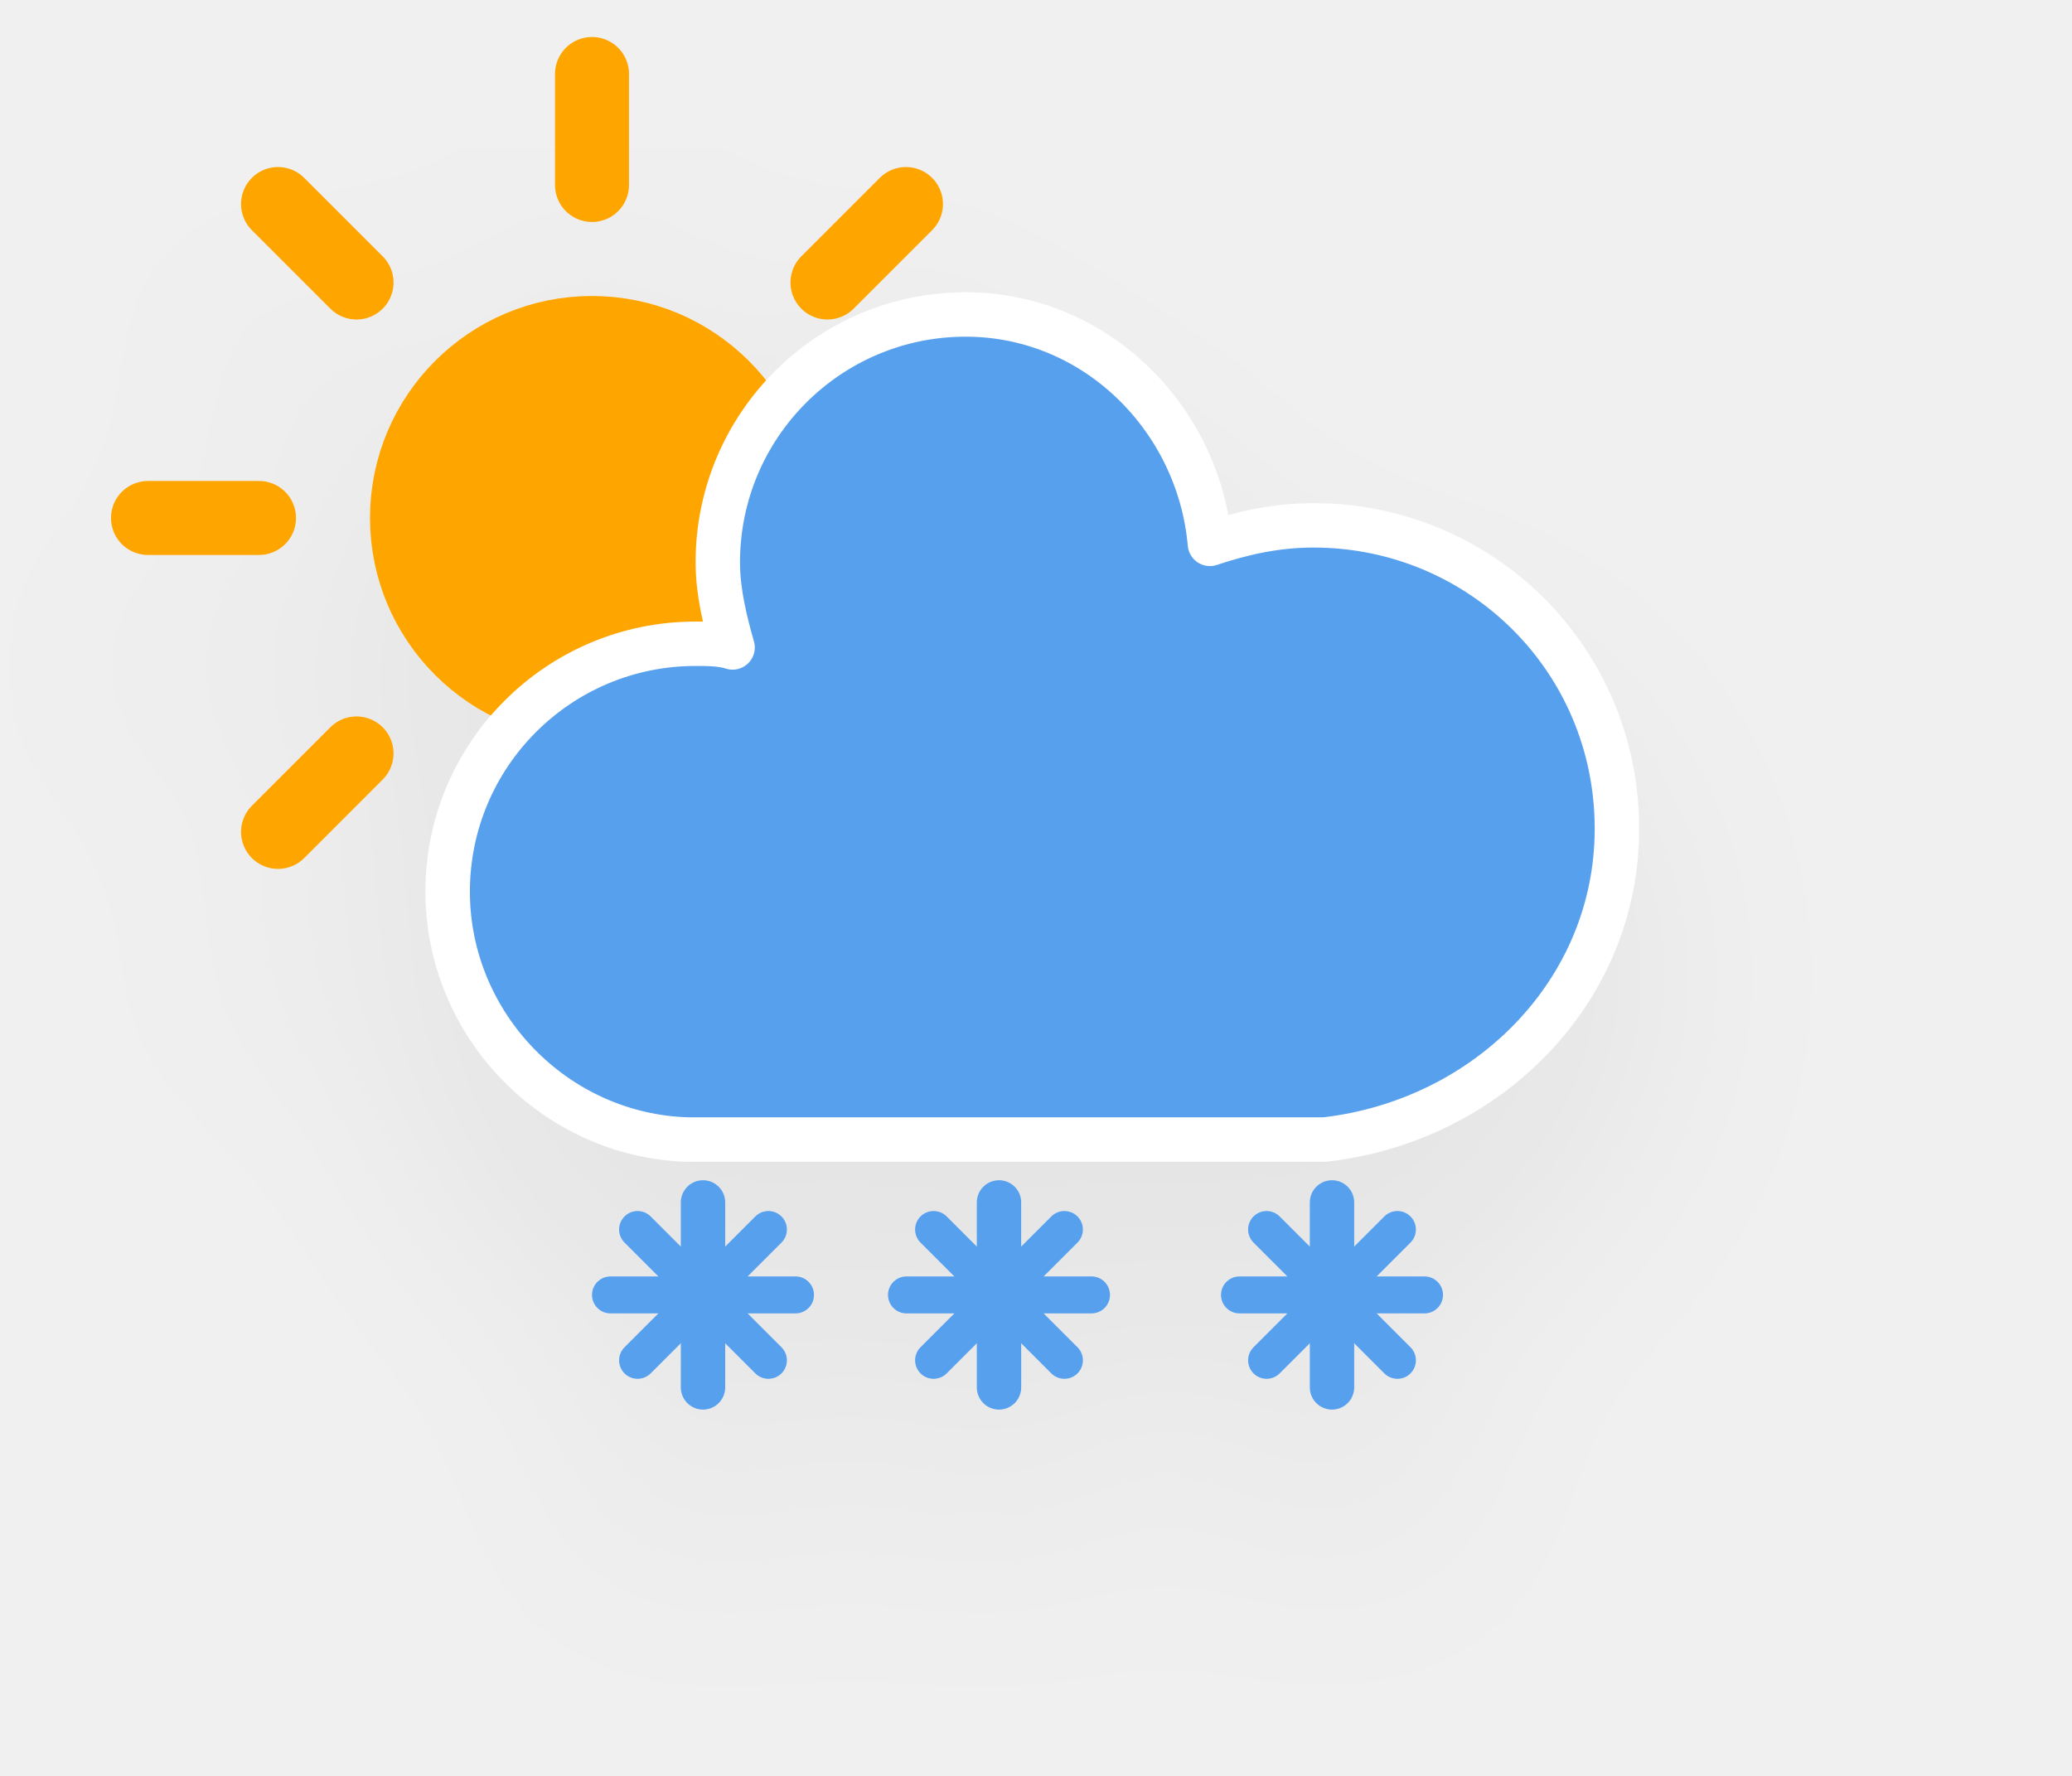
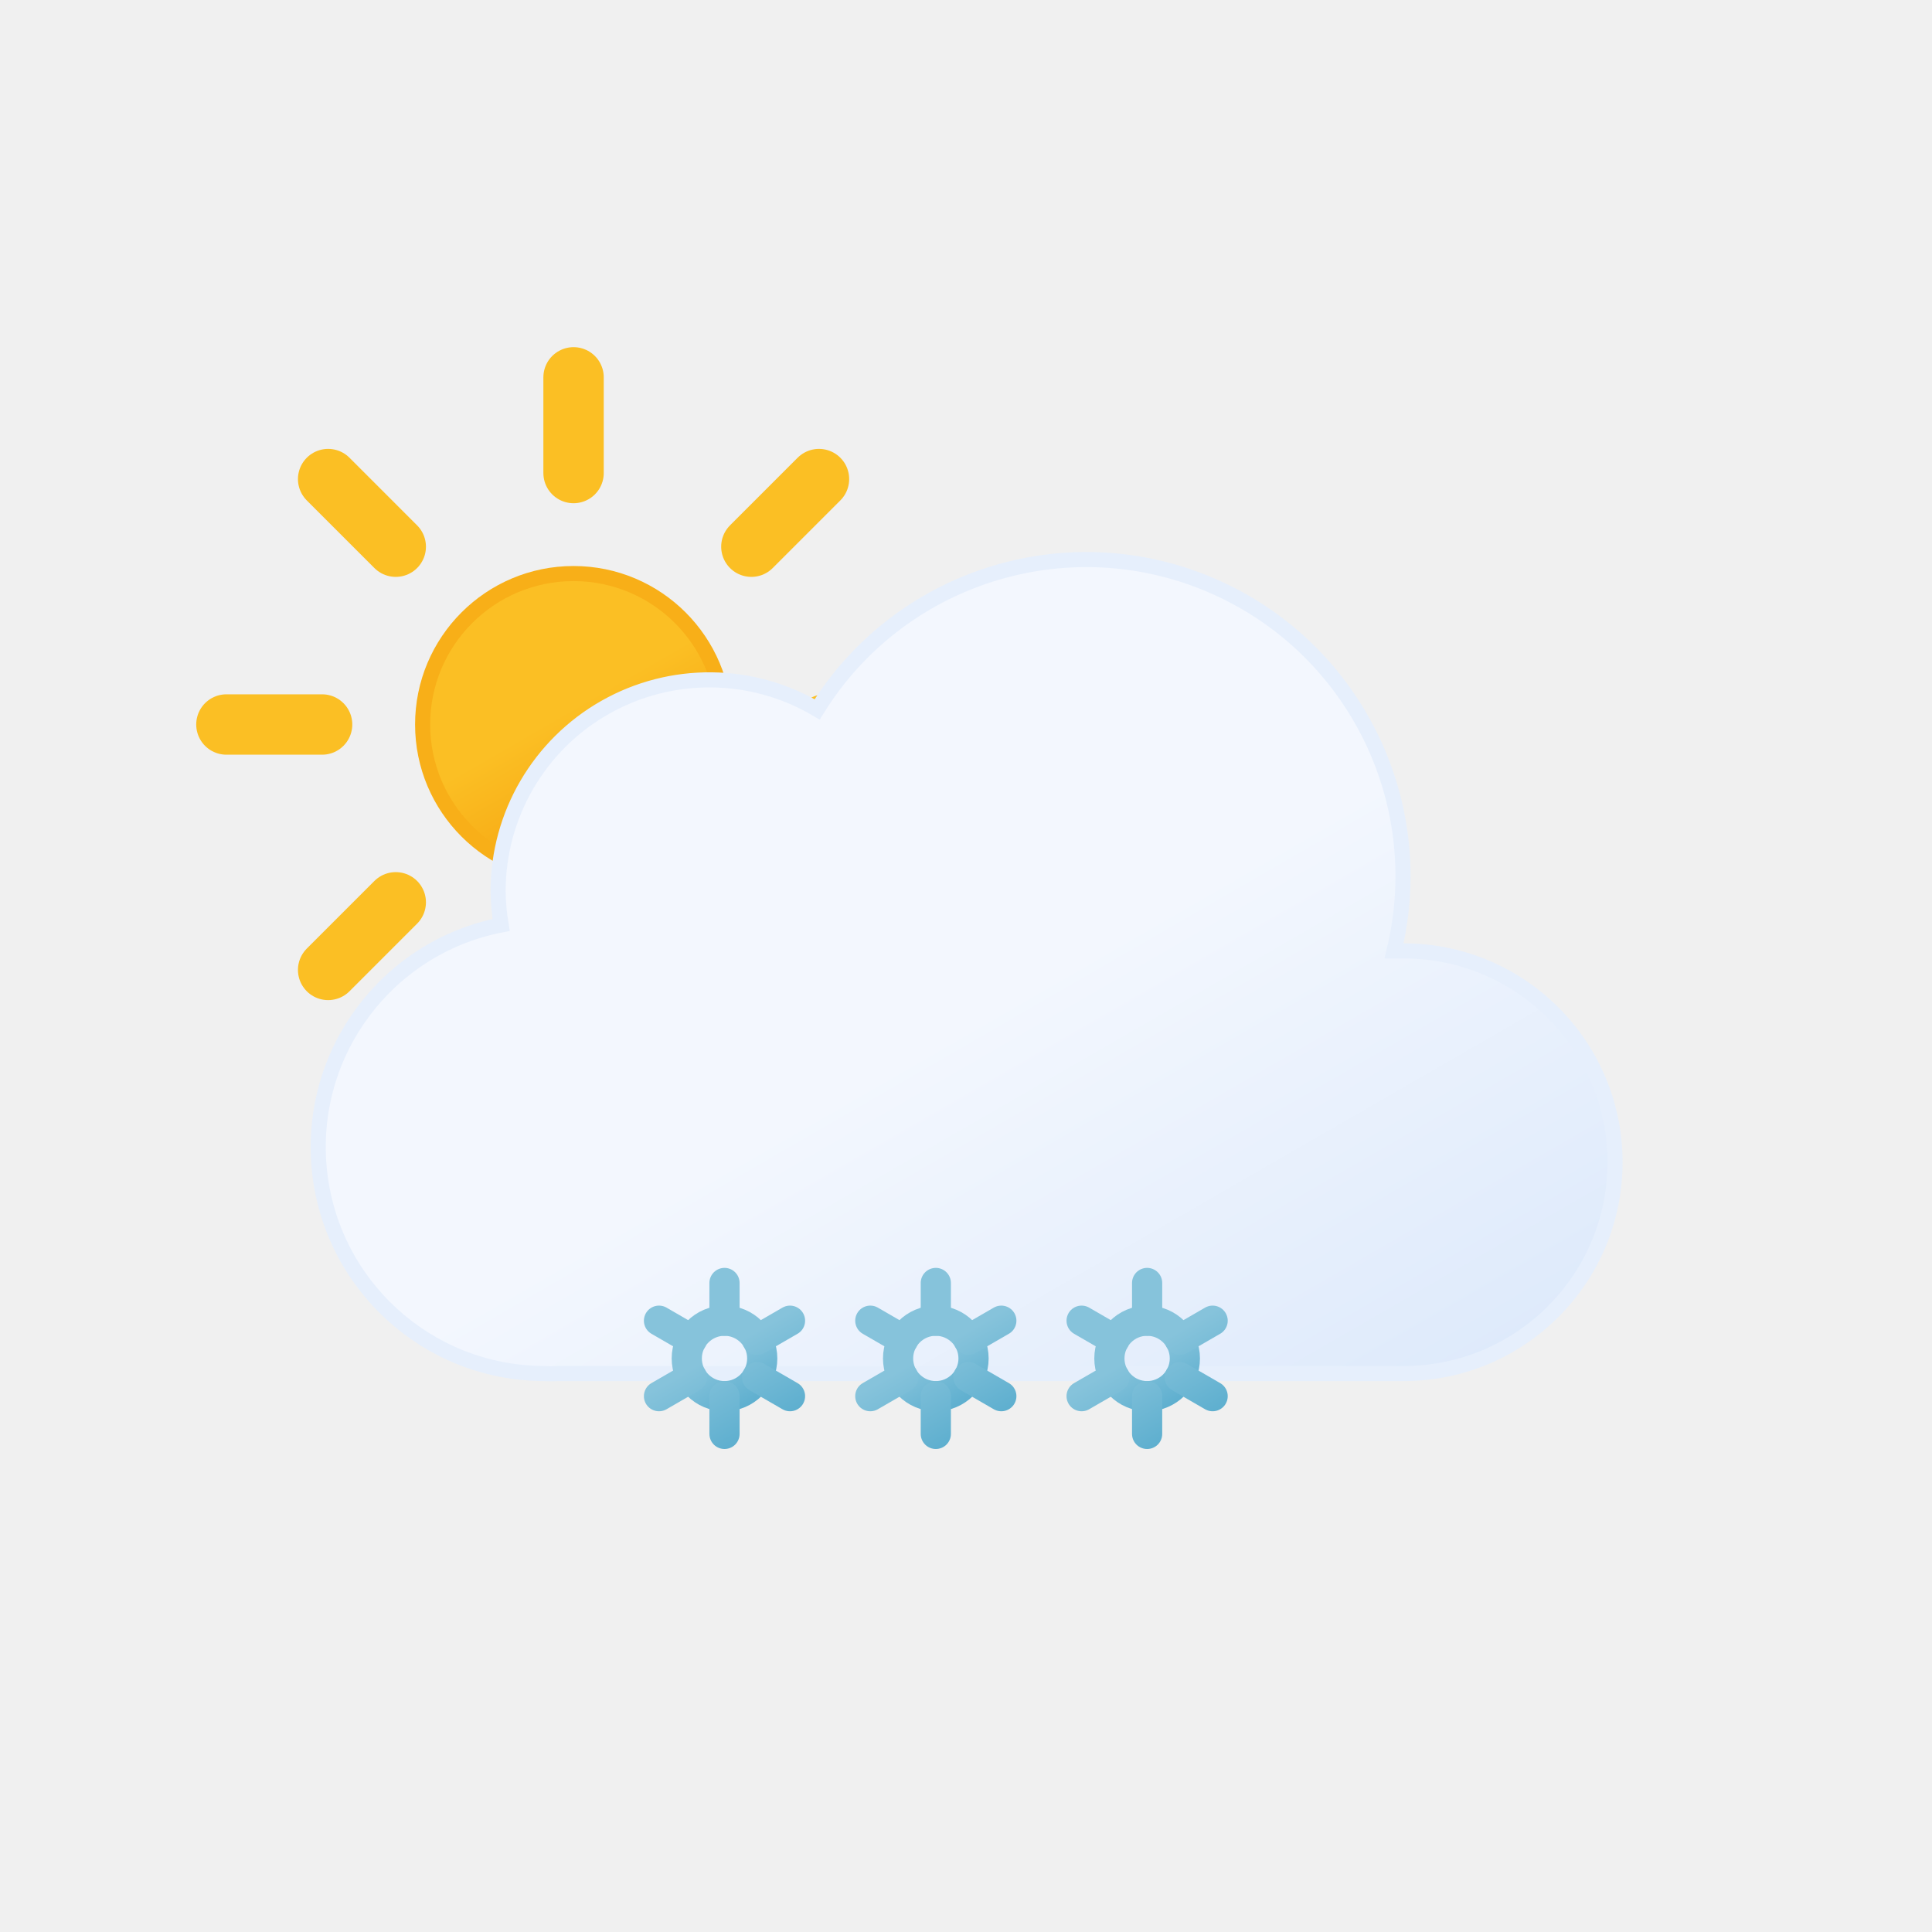
- <svg xmlns="http://www.w3.org/2000/svg" width="56" height="48" version="1.1">
+ <svg xmlns="http://www.w3.org/2000/svg" xmlns:xlink="http://www.w3.org/1999/xlink" viewBox="0 0 64 64">
  <defs>
-     <filter id="blur" x="-.247" y="-.269" width="1.494" height="1.676">
-       <feGaussianBlur in="SourceAlpha" stdDeviation="3" />
-       <feOffset dx="0" dy="4" result="offsetblur" />
-       <feComponentTransfer>
-         <feFuncA slope="0.05" type="linear" />
-       </feComponentTransfer>
-       <feMerge>
-         <feMergeNode />
-         <feMergeNode in="SourceGraphic" />
-       </feMerge>
-     </filter>
-     <style type="text/css">
-          
-          /*
- ** CLOUDS
- */
-          @keyframes am-weather-cloud-2 {
-             0% {
-                -webkit-transform: translate(0px, 0px);
-                -moz-transform: translate(0px, 0px);
-                -ms-transform: translate(0px, 0px);
-                transform: translate(0px, 0px);
-             }
- 
-             50% {
-                -webkit-transform: translate(2px, 0px);
-                -moz-transform: translate(2px, 0px);
-                -ms-transform: translate(2px, 0px);
-                transform: translate(2px, 0px);
-             }
- 
-             100% {
-                -webkit-transform: translate(0px, 0px);
-                -moz-transform: translate(0px, 0px);
-                -ms-transform: translate(0px, 0px);
-                transform: translate(0px, 0px);
-             }
-          }
- 
-          .am-weather-cloud-2 {
-             -webkit-animation-name: am-weather-cloud-2;
-             -moz-animation-name: am-weather-cloud-2;
-             animation-name: am-weather-cloud-2;
-             -webkit-animation-duration: 3s;
-             -moz-animation-duration: 3s;
-             animation-duration: 3s;
-             -webkit-animation-timing-function: linear;
-             -moz-animation-timing-function: linear;
-             animation-timing-function: linear;
-             -webkit-animation-iteration-count: infinite;
-             -moz-animation-iteration-count: infinite;
-             animation-iteration-count: infinite;
-          }
- 
-          /*
- ** SUN
- */
-          @keyframes am-weather-sun {
-             0% {
-                -webkit-transform: rotate(0deg);
-                -moz-transform: rotate(0deg);
-                -ms-transform: rotate(0deg);
-                transform: rotate(0deg);
-             }
- 
-             100% {
-                -webkit-transform: rotate(360deg);
-                -moz-transform: rotate(360deg);
-                -ms-transform: rotate(360deg);
-                transform: rotate(360deg);
-             }
-          }
- 
-          .am-weather-sun {
-             -webkit-animation-name: am-weather-sun;
-             -moz-animation-name: am-weather-sun;
-             -ms-animation-name: am-weather-sun;
-             animation-name: am-weather-sun;
-             -webkit-animation-duration: 9s;
-             -moz-animation-duration: 9s;
-             -ms-animation-duration: 9s;
-             animation-duration: 9s;
-             -webkit-animation-timing-function: linear;
-             -moz-animation-timing-function: linear;
-             -ms-animation-timing-function: linear;
-             animation-timing-function: linear;
-             -webkit-animation-iteration-count: infinite;
-             -moz-animation-iteration-count: infinite;
-             -ms-animation-iteration-count: infinite;
-             animation-iteration-count: infinite;
-          }
- 
-          @keyframes am-weather-sun-shiny {
-             0% {
-                stroke-dasharray: 3px 10px;
-                stroke-dashoffset: 0px;
-             }
- 
-             50% {
-                stroke-dasharray: 0.1px 10px;
-                stroke-dashoffset: -1px;
-             }
- 
-             100% {
-                stroke-dasharray: 3px 10px;
-                stroke-dashoffset: 0px;
-             }
-          }
- 
-          .am-weather-sun-shiny line {
-             -webkit-animation-name: am-weather-sun-shiny;
-             -moz-animation-name: am-weather-sun-shiny;
-             -ms-animation-name: am-weather-sun-shiny;
-             animation-name: am-weather-sun-shiny;
-             -webkit-animation-duration: 2s;
-             -moz-animation-duration: 2s;
-             -ms-animation-duration: 2s;
-             animation-duration: 2s;
-             -webkit-animation-timing-function: linear;
-             -moz-animation-timing-function: linear;
-             -ms-animation-timing-function: linear;
-             animation-timing-function: linear;
-             -webkit-animation-iteration-count: infinite;
-             -moz-animation-iteration-count: infinite;
-             -ms-animation-iteration-count: infinite;
-             animation-iteration-count: infinite;
-          }
- 
-          /*
- ** SNOW
- */
-          @keyframes am-weather-snow {
-             0% {
-                -webkit-transform: translateX(0) translateY(0);
-                -moz-transform: translateX(0) translateY(0);
-                -ms-transform: translateX(0) translateY(0);
-                transform: translateX(0) translateY(0);
-             }
- 
-             33.33% {
-                -webkit-transform: translateX(-1.2px) translateY(2px);
-                -moz-transform: translateX(-1.2px) translateY(2px);
-                -ms-transform: translateX(-1.2px) translateY(2px);
-                transform: translateX(-1.2px) translateY(2px);
-             }
- 
-             66.66% {
-                -webkit-transform: translateX(1.4px) translateY(4px);
-                -moz-transform: translateX(1.4px) translateY(4px);
-                -ms-transform: translateX(1.4px) translateY(4px);
-                transform: translateX(1.4px) translateY(4px);
-                opacity: 1;
-             }
- 
-             100% {
-                -webkit-transform: translateX(-1.6px) translateY(6px);
-                -moz-transform: translateX(-1.6px) translateY(6px);
-                -ms-transform: translateX(-1.6px) translateY(6px);
-                transform: translateX(-1.6px) translateY(6px);
-                opacity: 0;
-             }
-          }
- 
-          @keyframes am-weather-snow-reverse {
-             0% {
-                -webkit-transform: translateX(0) translateY(0);
-                -moz-transform: translateX(0) translateY(0);
-                -ms-transform: translateX(0) translateY(0);
-                transform: translateX(0) translateY(0);
-             }
- 
-             33.33% {
-                -webkit-transform: translateX(1.2px) translateY(2px);
-                -moz-transform: translateX(1.2px) translateY(2px);
-                -ms-transform: translateX(1.2px) translateY(2px);
-                transform: translateX(1.2px) translateY(2px);
-             }
- 
-             66.66% {
-                -webkit-transform: translateX(-1.4px) translateY(4px);
-                -moz-transform: translateX(-1.4px) translateY(4px);
-                -ms-transform: translateX(-1.4px) translateY(4px);
-                transform: translateX(-1.4px) translateY(4px);
-                opacity: 1;
-             }
- 
-             100% {
-                -webkit-transform: translateX(1.6px) translateY(6px);
-                -moz-transform: translateX(1.6px) translateY(6px);
-                -ms-transform: translateX(1.6px) translateY(6px);
-                transform: translateX(1.6px) translateY(6px);
-                opacity: 0;
-             }
-          }
- 
-          .am-weather-snow-1 {
-             -webkit-animation-name: am-weather-snow;
-             -moz-animation-name: am-weather-snow;
-             -ms-animation-name: am-weather-snow;
-             animation-name: am-weather-snow;
-             -webkit-animation-duration: 2s;
-             -moz-animation-duration: 2s;
-             -ms-animation-duration: 2s;
-             animation-duration: 2s;
-             -webkit-animation-timing-function: linear;
-             -moz-animation-timing-function: linear;
-             -ms-animation-timing-function: linear;
-             animation-timing-function: linear;
-             -webkit-animation-iteration-count: infinite;
-             -moz-animation-iteration-count: infinite;
-             -ms-animation-iteration-count: infinite;
-             animation-iteration-count: infinite;
-          }
- 
-          .am-weather-snow-2 {
-             -webkit-animation-name: am-weather-snow;
-             -moz-animation-name: am-weather-snow;
-             -ms-animation-name: am-weather-snow;
-             animation-name: am-weather-snow;
-             -webkit-animation-delay: 1.2s;
-             -moz-animation-delay: 1.2s;
-             -ms-animation-delay: 1.2s;
-             animation-delay: 1.2s;
-             -webkit-animation-duration: 2s;
-             -moz-animation-duration: 2s;
-             -ms-animation-duration: 2s;
-             animation-duration: 2s;
-             -webkit-animation-timing-function: linear;
-             -moz-animation-timing-function: linear;
-             -ms-animation-timing-function: linear;
-             animation-timing-function: linear;
-             -webkit-animation-iteration-count: infinite;
-             -moz-animation-iteration-count: infinite;
-             -ms-animation-iteration-count: infinite;
-             animation-iteration-count: infinite;
-          }
- 
-          .am-weather-snow-3 {
-             -webkit-animation-name: am-weather-snow-reverse;
-             -moz-animation-name: am-weather-snow-reverse;
-             -ms-animation-name: am-weather-snow-reverse;
-             animation-name: am-weather-snow-reverse;
-             -webkit-animation-duration: 2s;
-             -moz-animation-duration: 2s;
-             -ms-animation-duration: 2s;
-             animation-duration: 2s;
-             -webkit-animation-timing-function: linear;
-             -moz-animation-timing-function: linear;
-             -ms-animation-timing-function: linear;
-             animation-timing-function: linear;
-             -webkit-animation-iteration-count: infinite;
-             -moz-animation-iteration-count: infinite;
-             -ms-animation-iteration-count: infinite;
-             animation-iteration-count: infinite;
-          }
-          
-       </style>
+     <linearGradient id="b" x1="16.5" x2="21.5" y1="19.67" y2="28.33" gradientUnits="userSpaceOnUse">
+       <stop offset="0" stop-color="#fbbf24" />
+       <stop offset=".45" stop-color="#fbbf24" />
+       <stop offset="1" stop-color="#f59e0b" />
+     </linearGradient>
+     <linearGradient id="c" x1="22.56" x2="39.2" y1="21.96" y2="50.8" gradientUnits="userSpaceOnUse">
+       <stop offset="0" stop-color="#f3f7fe" />
+       <stop offset=".45" stop-color="#f3f7fe" />
+       <stop offset="1" stop-color="#deeafb" />
+     </linearGradient>
+     <linearGradient id="a" x1="30.12" x2="31.88" y1="43.48" y2="46.52" gradientUnits="userSpaceOnUse">
+       <stop offset="0" stop-color="#86c3db" />
+       <stop offset=".45" stop-color="#86c3db" />
+       <stop offset="1" stop-color="#5eafcf" />
+     </linearGradient>
+     <linearGradient id="d" x1="29.67" x2="32.33" y1="42.69" y2="47.31" xlink:href="#a" />
+     <linearGradient id="e" x1="23.12" x2="24.88" y1="43.48" y2="46.52" xlink:href="#a" />
+     <linearGradient id="f" x1="22.67" x2="25.33" y1="42.69" y2="47.31" xlink:href="#a" />
+     <linearGradient id="g" x1="37.12" x2="38.88" y1="43.48" y2="46.52" xlink:href="#a" />
+     <linearGradient id="h" x1="36.67" x2="39.33" y1="42.69" y2="47.31" xlink:href="#a" />
  </defs>
-   <g transform="translate(16,-2)" filter="url(#blur)">
-     <g transform="translate(0,16)">
-       <g class="am-weather-sun" style="-moz-animation-duration:9s;-moz-animation-iteration-count:infinite;-moz-animation-name:am-weather-sun;-moz-animation-timing-function:linear;-ms-animation-duration:9s;-ms-animation-iteration-count:infinite;-ms-animation-name:am-weather-sun;-ms-animation-timing-function:linear;-webkit-animation-duration:9s;-webkit-animation-iteration-count:infinite;-webkit-animation-name:am-weather-sun;-webkit-animation-timing-function:linear">
-         <line transform="translate(0,9)" y2="3" fill="none" stroke="#ffa500" stroke-linecap="round" stroke-width="2" />
-         <g transform="rotate(45)">
-           <line transform="translate(0,9)" y2="3" fill="none" stroke="#ffa500" stroke-linecap="round" stroke-width="2" />
-         </g>
-         <g transform="rotate(90)">
-           <line transform="translate(0,9)" y2="3" fill="none" stroke="#ffa500" stroke-linecap="round" stroke-width="2" />
-         </g>
-         <g transform="rotate(135)">
-           <line transform="translate(0,9)" y2="3" fill="none" stroke="#ffa500" stroke-linecap="round" stroke-width="2" />
-         </g>
-         <g transform="scale(-1)">
-           <line transform="translate(0,9)" y2="3" fill="none" stroke="#ffa500" stroke-linecap="round" stroke-width="2" />
-         </g>
-         <g transform="rotate(225)">
-           <line transform="translate(0,9)" y2="3" fill="none" stroke="#ffa500" stroke-linecap="round" stroke-width="2" />
-         </g>
-         <g transform="rotate(-90)">
-           <line transform="translate(0,9)" y2="3" fill="none" stroke="#ffa500" stroke-linecap="round" stroke-width="2" />
-         </g>
-         <g transform="rotate(-45)">
-           <line transform="translate(0,9)" y2="3" fill="none" stroke="#ffa500" stroke-linecap="round" stroke-width="2" />
-         </g>
-       </g>
-       <circle r="5" fill="#ffa500" stroke="#ffa500" stroke-width="2" />
-     </g>
-     <g class="am-weather-cloud-2" style="-moz-animation-duration:3s;-moz-animation-iteration-count:infinite;-moz-animation-name:am-weather-cloud-2;-moz-animation-timing-function:linear;-webkit-animation-duration:3s;-webkit-animation-iteration-count:infinite;-webkit-animation-name:am-weather-cloud-2;-webkit-animation-timing-function:linear">
-       <path transform="translate(-20,-11)" d="m47.7 35.4c0-4.6-3.7-8.2-8.2-8.2-1 0-1.9 0.2-2.8 0.5-0.3-3.4-3.1-6.2-6.6-6.2-3.7 0-6.7 3-6.7 6.7 0 0.8 0.2 1.6 0.4 2.3-0.3-0.1-0.7-0.1-1-0.1-3.7 0-6.7 3-6.7 6.7 0 3.6 2.9 6.6 6.5 6.7h17.2c4.4-0.5 7.9-4 7.9-8.4z" fill="#57a0ee" stroke="#fff" stroke-linejoin="round" stroke-width="1.2" />
-     </g>
-     <g class="am-weather-snow-1" style="-moz-animation-duration:2s;-moz-animation-iteration-count:infinite;-moz-animation-name:am-weather-snow;-moz-animation-timing-function:linear;-ms-animation-duration:2s;-ms-animation-iteration-count:infinite;-ms-animation-name:am-weather-snow;-ms-animation-timing-function:linear;-webkit-animation-duration:2s;-webkit-animation-iteration-count:infinite;-webkit-animation-name:am-weather-snow;-webkit-animation-timing-function:linear">
-       <g transform="translate(3,28)" fill="none" stroke="#57a0ee" stroke-linecap="round">
-         <line transform="translate(0,9)" y1="-2.5" y2="2.5" stroke-width="1.2" />
-         <line transform="rotate(45,-10.864,4.5)" y1="-2.5" y2="2.5" />
-         <line transform="rotate(90,-4.5,4.5)" y1="-2.5" y2="2.5" />
-         <line transform="rotate(135,-1.864,4.5)" y1="-2.5" y2="2.5" />
-       </g>
-     </g>
-     <g class="am-weather-snow-2" style="-moz-animation-delay:1.2s;-moz-animation-duration:2s;-moz-animation-iteration-count:infinite;-moz-animation-name:am-weather-snow;-moz-animation-timing-function:linear;-ms-animation-delay:1.2s;-ms-animation-duration:2s;-ms-animation-iteration-count:infinite;-ms-animation-name:am-weather-snow;-ms-animation-timing-function:linear;-webkit-animation-delay:1.2s;-webkit-animation-duration:2s;-webkit-animation-iteration-count:infinite;-webkit-animation-name:am-weather-snow;-webkit-animation-timing-function:linear">
-       <g transform="translate(11,28)" fill="none" stroke="#57a0ee" stroke-linecap="round">
-         <line transform="translate(0,9)" y1="-2.5" y2="2.5" stroke-width="1.2" />
-         <line transform="rotate(45,-10.864,4.5)" y1="-2.5" y2="2.5" />
-         <line transform="rotate(90,-4.5,4.5)" y1="-2.5" y2="2.5" />
-         <line transform="rotate(135,-1.864,4.5)" y1="-2.5" y2="2.5" />
-       </g>
-     </g>
-     <g class="am-weather-snow-3" style="-moz-animation-duration:2s;-moz-animation-iteration-count:infinite;-moz-animation-name:am-weather-snow-reverse;-moz-animation-timing-function:linear;-ms-animation-duration:2s;-ms-animation-iteration-count:infinite;-ms-animation-name:am-weather-snow-reverse;-ms-animation-timing-function:linear;-webkit-animation-duration:2s;-webkit-animation-iteration-count:infinite;-webkit-animation-name:am-weather-snow-reverse;-webkit-animation-timing-function:linear">
-       <g transform="translate(20,28)" fill="none" stroke="#57a0ee" stroke-linecap="round">
-         <line transform="translate(0,9)" y1="-2.5" y2="2.5" stroke-width="1.2" />
-         <line transform="rotate(45,-10.864,4.5)" y1="-2.5" y2="2.5" />
-         <line transform="rotate(90,-4.5,4.5)" y1="-2.5" y2="2.5" />
-         <line transform="rotate(135,-1.864,4.5)" y1="-2.5" y2="2.5" />
-       </g>
-     </g>
+   <circle cx="19" cy="24" r="5" fill="url(#b)" stroke="#f8af18" stroke-miterlimit="10" stroke-width=".5" />
+   <path fill="none" stroke="#fbbf24" stroke-linecap="round" stroke-miterlimit="10" stroke-width="2" d="M19 15.67V12.5m0 23v-3.17m5.89-14.22l2.24-2.24M10.87 32.13l2.24-2.24m0-11.78l-2.24-2.24m16.26 16.26l-2.24-2.24M7.5 24h3.17m19.83 0h-3.17">
+     <animateTransform attributeName="transform" dur="45s" repeatCount="indefinite" type="rotate" values="0 19 24; 360 19 24" />
+   </path>
+   <path fill="url(#c)" stroke="#e6effc" stroke-miterlimit="10" stroke-width=".5" d="M46.5 31.5h-.32a10.49 10.49 0 00-19.11-8 7 7 0 00-10.57 6 7.21 7.21 0 00.1 1.14A7.5 7.5 0 0018 45.5a4.19 4.19 0 00.5 0v0h28a7 7 0 000-14z" />
+   <g>
+     <circle cx="31" cy="45" r="1.25" fill="none" stroke="url(#a)" stroke-miterlimit="10" />
+     <path fill="none" stroke="url(#d)" stroke-linecap="round" stroke-miterlimit="10" d="M33.17 46.25l-1.09-.63m-2.16-1.24l-1.09-.63M31 42.5v1.25m0 3.75v-1.25m-1.08-.63l-1.09.63m4.34-2.5l-1.09.63" />
+     <animateTransform additive="sum" attributeName="transform" dur="4s" repeatCount="indefinite" type="translate" values="-1 -6; 1 12" />
+     <animateTransform additive="sum" attributeName="transform" dur="9s" repeatCount="indefinite" type="rotate" values="0 31 45; 360 31 45" />
+     <animate attributeName="opacity" dur="4s" repeatCount="indefinite" values="0;1;1;1;0" />
+   </g>
+   <g>
+     <circle cx="24" cy="45" r="1.25" fill="none" stroke="url(#e)" stroke-miterlimit="10" />
+     <path fill="none" stroke="url(#f)" stroke-linecap="round" stroke-miterlimit="10" d="M26.17 46.25l-1.09-.63m-2.16-1.24l-1.09-.63M24 42.5v1.25m0 3.75v-1.25m-1.08-.63l-1.09.63m4.34-2.5l-1.09.63" />
+     <animateTransform additive="sum" attributeName="transform" begin="-2s" dur="4s" repeatCount="indefinite" type="translate" values="1 -6; -1 12" />
+     <animateTransform additive="sum" attributeName="transform" dur="9s" repeatCount="indefinite" type="rotate" values="0 24 45; 360 24 45" />
+     <animate attributeName="opacity" begin="-2s" dur="4s" repeatCount="indefinite" values="0;1;1;1;0" />
+   </g>
+   <g>
+     <circle cx="38" cy="45" r="1.25" fill="none" stroke="url(#g)" stroke-miterlimit="10" />
+     <path fill="none" stroke="url(#h)" stroke-linecap="round" stroke-miterlimit="10" d="M40.17 46.25l-1.09-.63m-2.16-1.24l-1.09-.63M38 42.5v1.25m0 3.75v-1.25m-1.08-.63l-1.09.63m4.34-2.5l-1.09.63" />
+     <animateTransform additive="sum" attributeName="transform" begin="-1s" dur="4s" repeatCount="indefinite" type="translate" values="1 -6; -1 12" />
+     <animateTransform additive="sum" attributeName="transform" dur="9s" repeatCount="indefinite" type="rotate" values="0 38 45; 360 38 45" />
+     <animate attributeName="opacity" begin="-1s" dur="4s" repeatCount="indefinite" values="0;1;1;1;0" />
  </g>
</svg>
